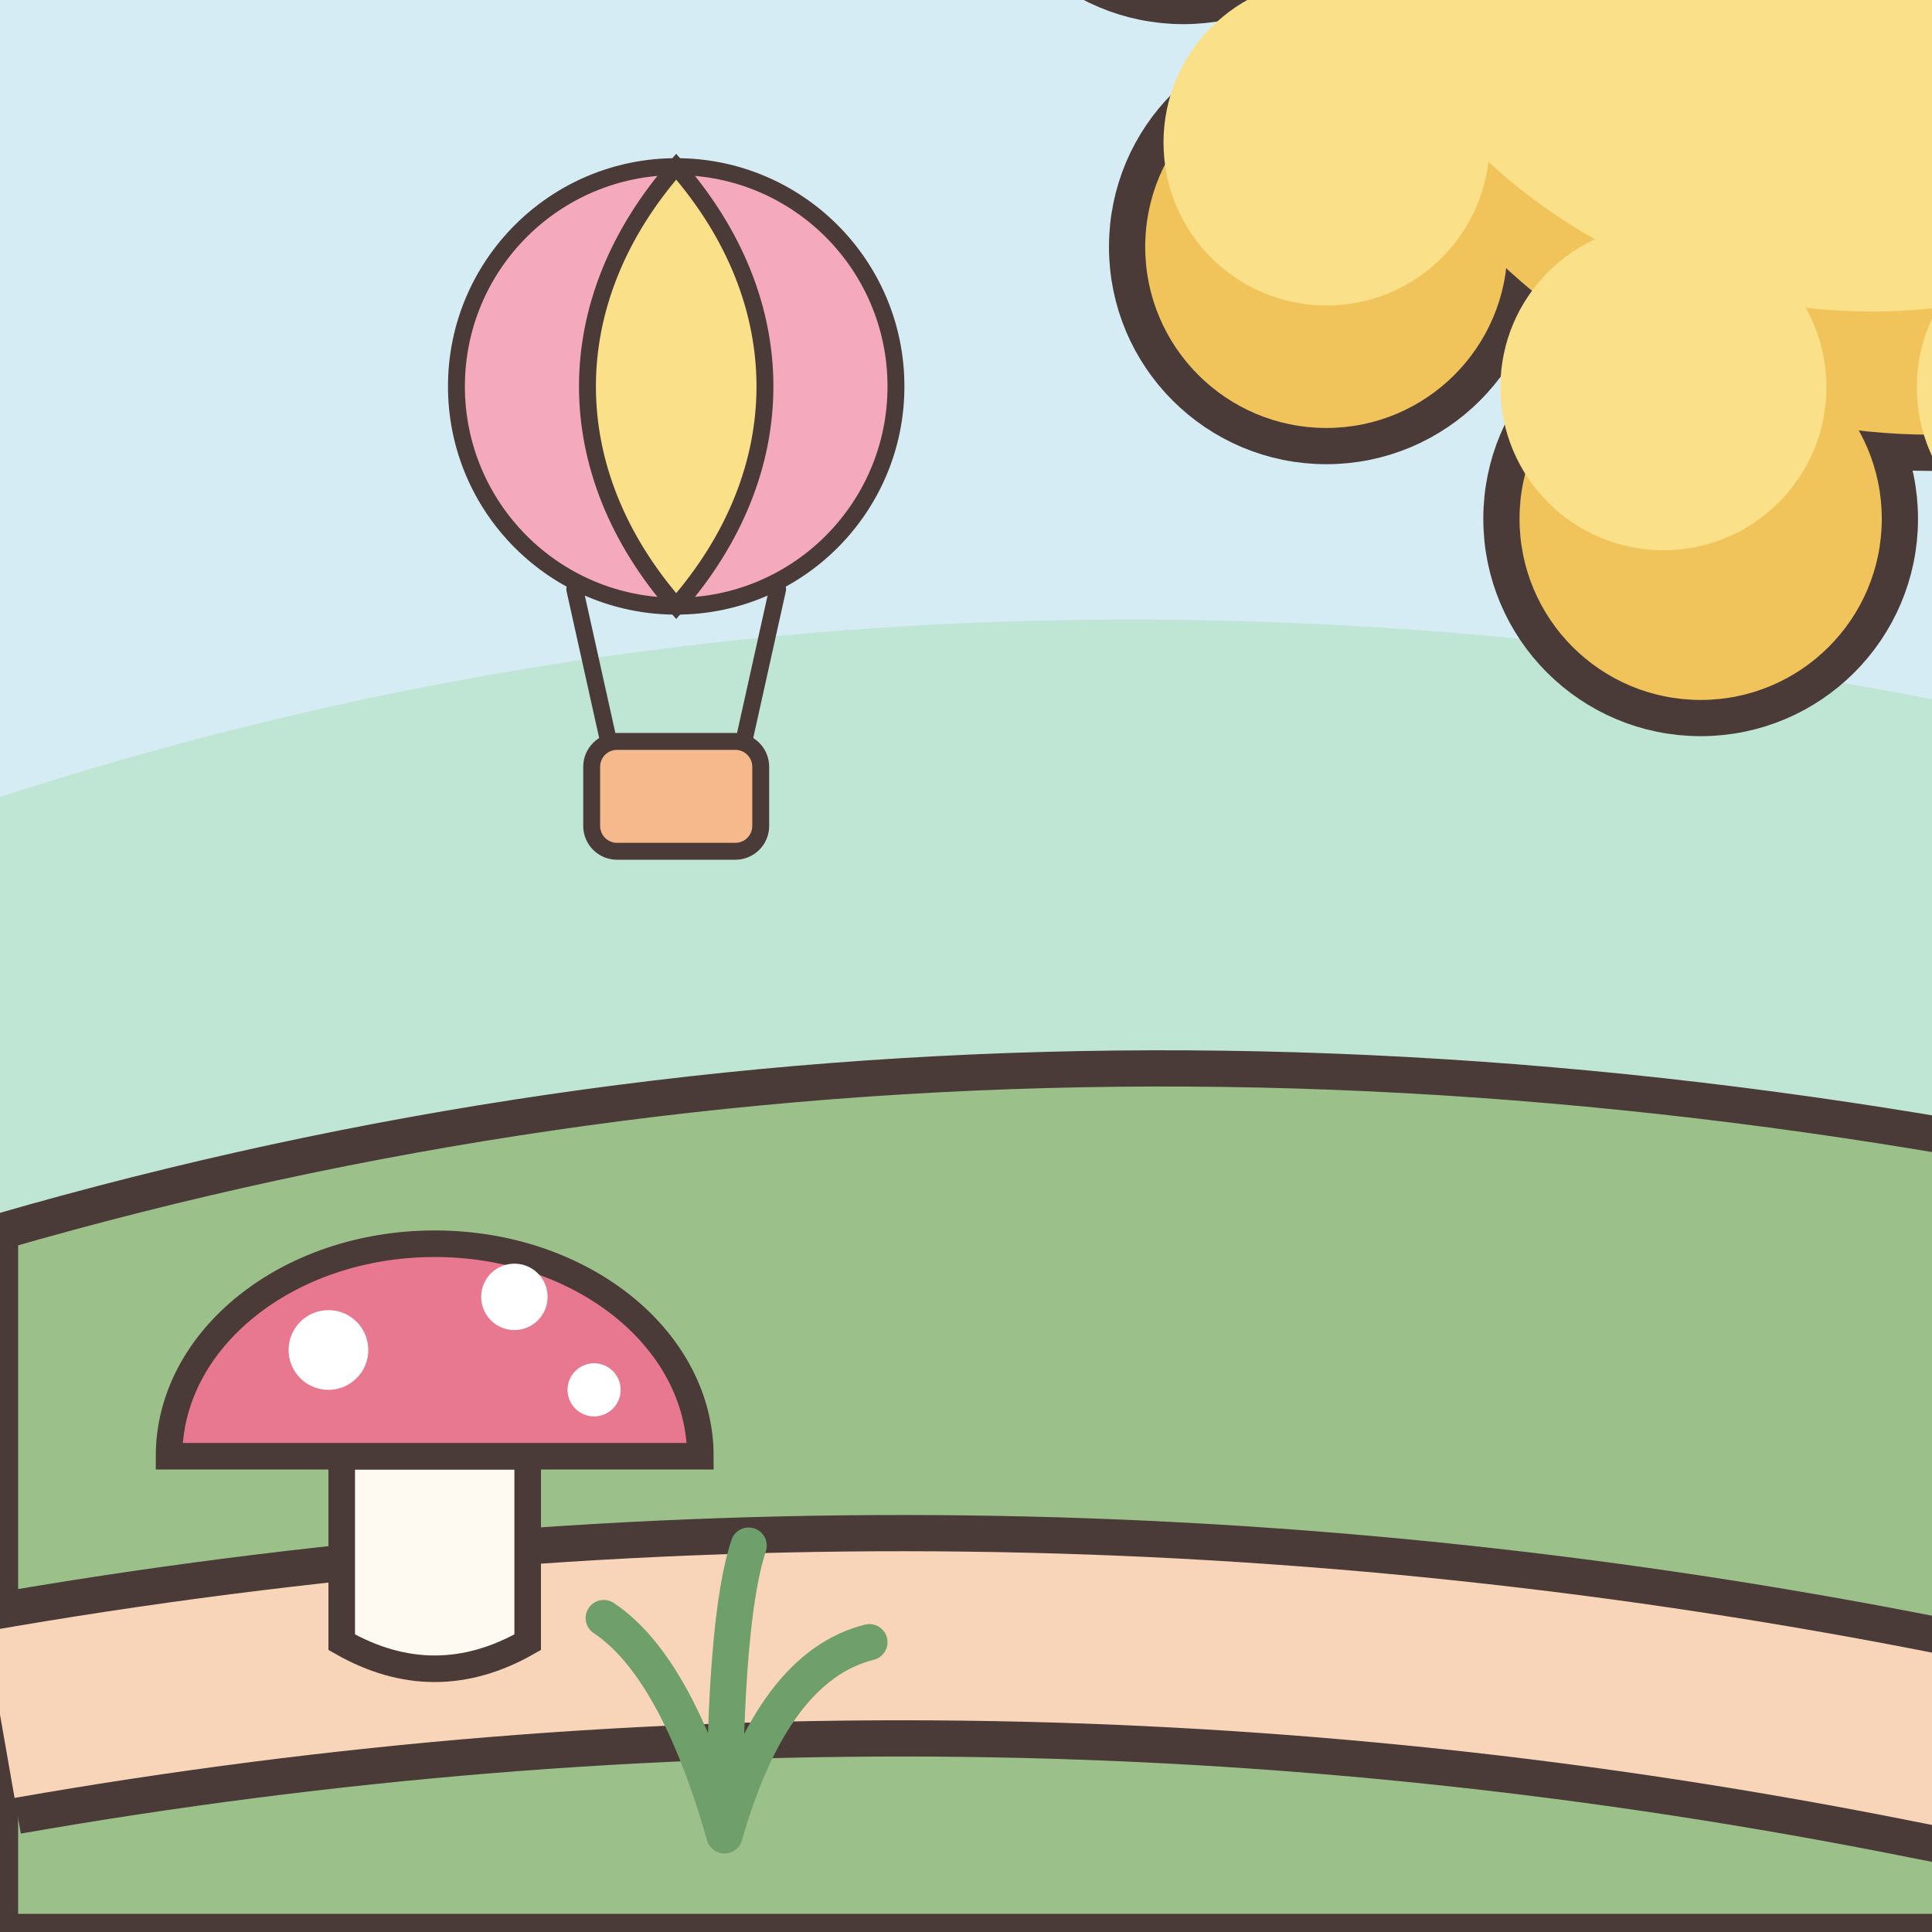
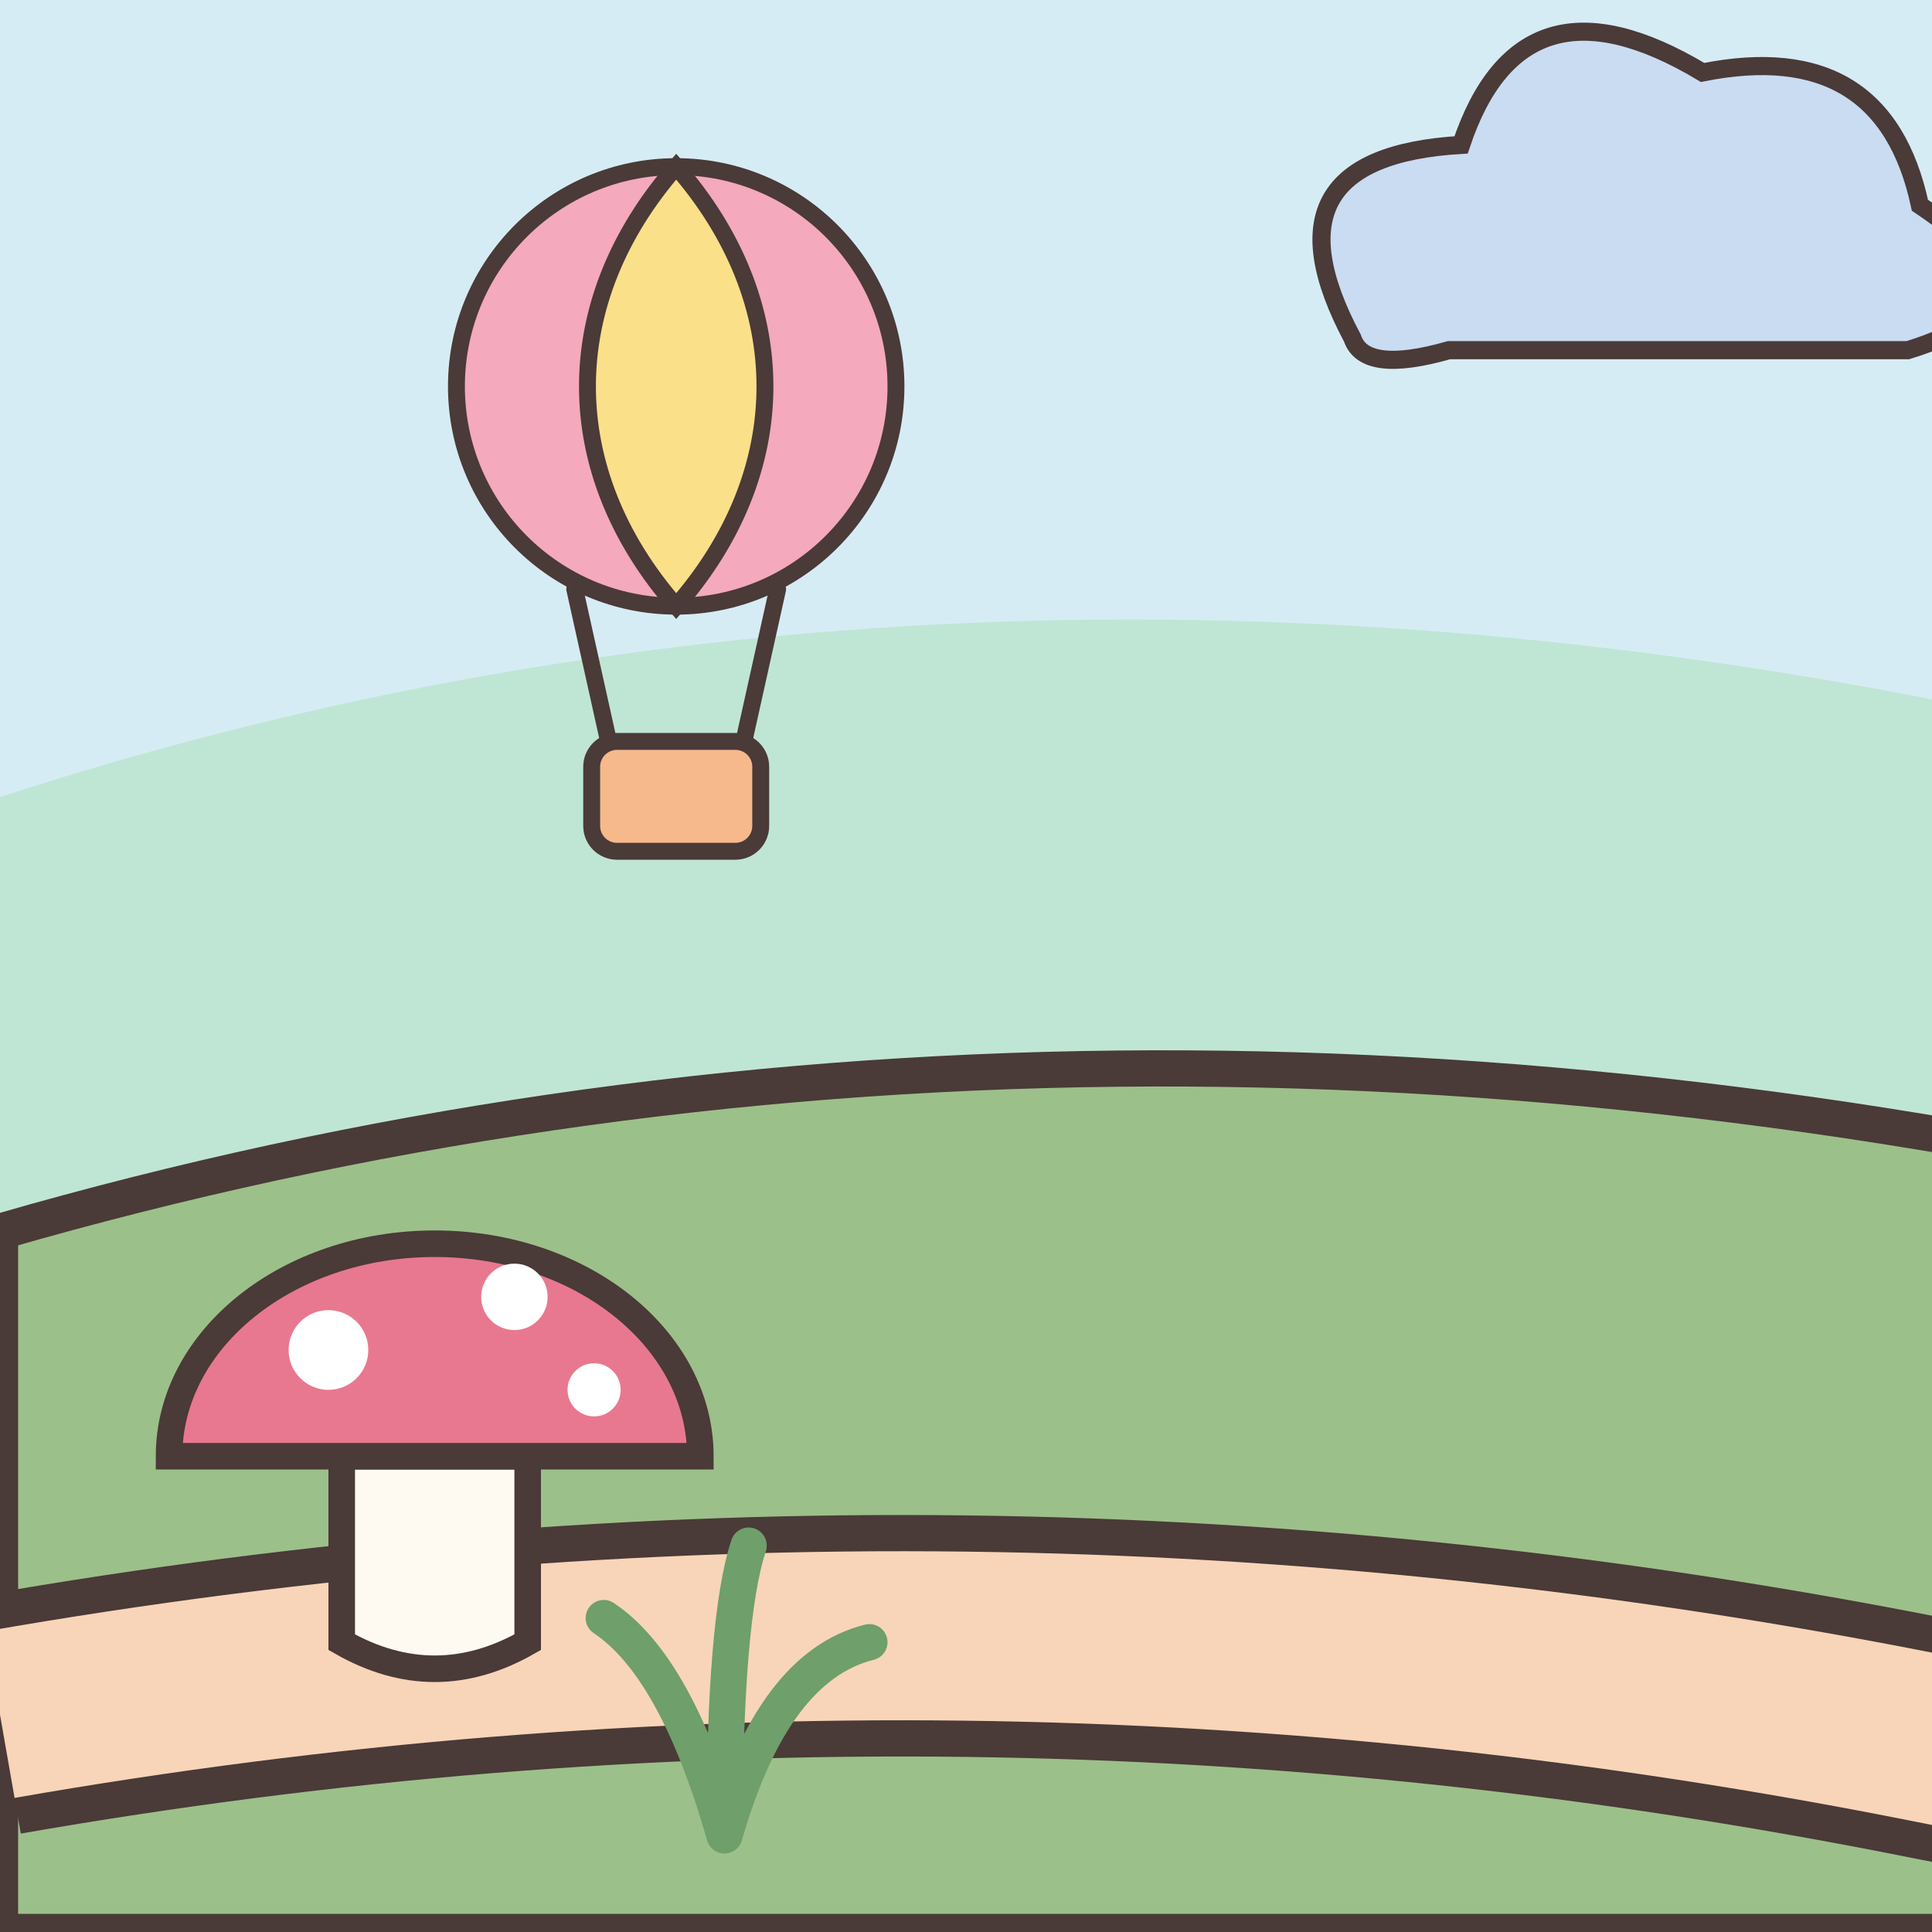
<svg xmlns="http://www.w3.org/2000/svg" width="160" height="160" viewBox="0 160 160 160">
  <rect width="320" height="320" fill="#d6ecf5" />
  <path d="M14 150A50 50 0 0 1 114 150" fill="none" stroke="#f4a9bd" stroke-width="7" />
  <path d="M21 150A43 43 0 0 1 107 150" fill="none" stroke="#fbe08a" stroke-width="7" />
  <path d="M28 150A36 36 0 0 1 100 150" fill="none" stroke="#9cc08a" stroke-width="7" />
  <path d="M35 150A29 29 0 0 1 93 150" fill="none" stroke="#a9c1e6" stroke-width="7" />
  <g transform="translate(60 66) scale(0.9)">
    <path transform="translate(-30 -80)" d="M30 80Q14 50 48 48Q58 18 88 36Q118 30 124 58Q148 74 122 82H46Q32 86 30 80Z" fill="#fffaf1" stroke="#4a3a38" stroke-width="3" />
  </g>
-   <g transform="translate(258 62) scale(1.2)">
+   <g transform="translate(124 104) scale(1.2)">
    <g transform="scale(-1 1)">
      <path d="M-10 0L-20 -5L-18 4Z" fill="#f4a9bd" stroke="#4a3a38" stroke-width="2" />
      <ellipse rx="12" ry="8.5" fill="#f4a9bd" stroke="#4a3a38" stroke-width="2" />
      <circle cx="9" cy="-6" r="6.5" fill="#f4a9bd" stroke="#4a3a38" stroke-width="2" />
      <path d="M14 -7L21 -4L14 -2Z" fill="#e79c6c" stroke="#4a3a38" stroke-width="2" />
      <ellipse cx="-2" cy="2" rx="6" ry="4" fill="#f9c6d3" stroke="#4a3a38" stroke-width="2" opacity=".8" />
      <circle cx="10" cy="-7" r="1.6" fill="#4a3a38" />
    </g>
  </g>
-   <g transform="translate(286 130) scale(0.5)">
+   <g transform="translate(112 188) scale(0.5)">
    <path transform="translate(-30 -80)" d="M30 80Q14 50 48 48Q58 18 88 36Q118 30 124 58Q148 74 122 82H46Q32 86 30 80Z" fill="#c9dcf2" stroke="#4a3a38" stroke-width="3" />
  </g>
-   <circle cx="196.0" cy="138.0" r="1.8" fill="#e79c6c" />
-   <circle cx="204.9" cy="132.5" r="1.8" fill="#e79c6c" />
-   <circle cx="213.7" cy="127.5" r="1.8" fill="#e79c6c" />
-   <circle cx="222.6" cy="123.0" r="1.8" fill="#e79c6c" />
-   <circle cx="231.4" cy="118.9" r="1.8" fill="#e79c6c" />
-   <circle cx="240.3" cy="115.3" r="1.8" fill="#e79c6c" />
-   <circle cx="249.1" cy="112.2" r="1.8" fill="#e79c6c" />
-   <circle cx="258.0" cy="109.5" r="1.8" fill="#e79c6c" />
-   <circle cx="266.9" cy="107.3" r="1.8" fill="#e79c6c" />
-   <circle cx="275.7" cy="105.6" r="1.8" fill="#e79c6c" />
-   <circle cx="284.6" cy="104.3" r="1.8" fill="#e79c6c" />
-   <circle cx="293.4" cy="103.5" r="1.8" fill="#e79c6c" />
-   <circle cx="302.3" cy="103.2" r="1.8" fill="#e79c6c" />
-   <circle cx="311.1" cy="103.4" r="1.8" fill="#e79c6c" />
+   <circle cx="170.0" cy="204.0" r="1.8" fill="#e79c6c" />
+   <circle cx="184.0" cy="201.6" r="1.8" fill="#e79c6c" />
+   <circle cx="197.6" cy="198.5" r="1.8" fill="#e79c6c" />
+   <circle cx="210.6" cy="194.7" r="1.8" fill="#e79c6c" />
+   <circle cx="223.1" cy="190.1" r="1.8" fill="#e79c6c" />
+   <circle cx="235.1" cy="184.8" r="1.8" fill="#e79c6c" />
+   <circle cx="246.5" cy="178.8" r="1.8" fill="#e79c6c" />
+   <circle cx="257.5" cy="172.0" r="1.8" fill="#e79c6c" />
+   <circle cx="268.0" cy="164.5" r="1.8" fill="#e79c6c" />
+   <circle cx="277.9" cy="156.2" r="1.8" fill="#e79c6c" />
+   <circle cx="287.3" cy="147.3" r="1.8" fill="#e79c6c" />
+   <circle cx="296.3" cy="137.6" r="1.8" fill="#e79c6c" />
+   <circle cx="304.7" cy="127.1" r="1.8" fill="#e79c6c" />
+   <circle cx="312.6" cy="115.9" r="1.8" fill="#e79c6c" />
  <circle cx="320.0" cy="104.0" r="1.8" fill="#e79c6c" />
  <path d="M0 226Q80 200 170 220T320 226V320H0Z" fill="#bfe6d4" />
  <path d="M0 262Q90 236 190 260T320 262V320H0Z" fill="#9cc08a" stroke="#4a3a38" stroke-width="3" />
  <path d="M0 302Q80 288 160 304T320 302" fill="none" stroke="#4a3a38" stroke-width="20" />
  <path d="M0 302Q80 288 160 304T320 302" fill="none" stroke="#f8d5b8" stroke-width="14" />
  <g transform="translate(56 192) scale(0.7)">
    <path d="M-12 24L-8 42M12 24L8 42" fill="none" stroke="#4a3a38" stroke-width="2" stroke-linecap="round" stroke-linejoin="round" />
    <rect x="-10" y="42" width="20" height="13" rx="3" fill="#f6b98c" stroke="#4a3a38" stroke-width="2" />
    <circle r="26" fill="#f4a9bd" stroke="#4a3a38" stroke-width="2" />
    <path d="M0 -26C-14 -10 -14 10 0 26C14 10 14 -10 0 -26Z" fill="#fbe08a" stroke="#4a3a38" stroke-width="2" />
  </g>
  <g transform="translate(240 214) scale(1.1)">
    <path d="M0 0L46 -14L20 12Z" fill="#fffaf1" stroke="#4a3a38" stroke-width="2" stroke-linejoin="round" />
    <path d="M0 0L20 12L16 2Z" fill="#a9c1e6" stroke="#4a3a38" stroke-width="2" stroke-linejoin="round" />
  </g>
  <g transform="translate(36 296) scale(1.1)">
    <path d="M-7 0V-14H7V0Q0 4 -7 0Z" fill="#fffaf1" stroke="#4a3a38" stroke-width="2" />
    <path d="M-20 -14A20 16 0 0 1 20 -14Z" fill="#e8788f" stroke="#4a3a38" stroke-width="2" />
    <circle cx="-8" cy="-22" r="3" fill="#fff" />
    <circle cx="6" cy="-26" r="2.5" fill="#fff" />
    <circle cx="12" cy="-19" r="2" fill="#fff" />
  </g>
  <path d="M60 312q-4-14-10-18M60 312q0-18 2-24M60 312q4-14 12-16" fill="none" stroke="#6f9f6b" stroke-width="3" stroke-linecap="round" stroke-linejoin="round" />
  <path d="M300 308q-4-14-10-18M300 308q0-18 2-24M300 308q4-14 12-16" fill="none" stroke="#6f9f6b" stroke-width="3" stroke-linecap="round" stroke-linejoin="round" />
  <g transform="translate(284 300) scale(0.9)">
    <ellipse cx="2" cy="-5" rx="24" ry="6" fill="#f8d5b8" stroke="#4a3a38" stroke-width="2" />
    <path d="M24 -8V-20M29 -8L34 -18" fill="none" stroke="#4a3a38" stroke-width="2" stroke-linecap="round" stroke-linejoin="round" />
    <circle cx="-4" cy="-16" r="13" fill="#b9a8e2" stroke="#4a3a38" stroke-width="2" />
    <path d="M-4 -16a4 4 0 1 1 4 4a8 8 0 1 1-8-8" fill="none" stroke="#4a3a38" stroke-width="2" stroke-linecap="round" stroke-linejoin="round" />
  </g>
-   <g transform="translate(0 -26) scale(1)">
+   <g transform="translate(100.8 -49.4) scale(0.82)">
    <g stroke="#4a3a38" stroke-width="6" stroke-linejoin="round" fill="#4a3a38">
      <circle cx="222" cy="170" r="15" />
      <circle cx="210.159" cy="206.443" r="15" />
      <circle cx="179.159" cy="228.966" r="15" />
      <circle cx="140.841" cy="228.966" r="15" />
      <circle cx="109.841" cy="206.443" r="15" />
      <circle cx="98" cy="170" r="15" />
      <circle cx="109.841" cy="133.557" r="15" />
      <circle cx="140.841" cy="111.034" r="15" />
      <circle cx="179.159" cy="111.034" r="15" />
      <circle cx="210.159" cy="133.557" r="15" />
      <circle cx="160" cy="170" r="52" />
      <ellipse cx="238" cy="158" rx="10" ry="17" transform="rotate(-40 238 158)" />
    </g>
    <g fill="#f0c45a">
      <circle cx="222" cy="170" r="15" />
      <circle cx="210.159" cy="206.443" r="15" />
      <circle cx="179.159" cy="228.966" r="15" />
      <circle cx="140.841" cy="228.966" r="15" />
      <circle cx="109.841" cy="206.443" r="15" />
      <circle cx="98" cy="170" r="15" />
      <circle cx="109.841" cy="133.557" r="15" />
      <circle cx="140.841" cy="111.034" r="15" />
      <circle cx="179.159" cy="111.034" r="15" />
      <circle cx="210.159" cy="133.557" r="15" />
      <circle cx="160" cy="170" r="52" />
      <ellipse cx="238" cy="158" rx="10" ry="17" transform="rotate(-40 238 158)" />
    </g>
    <g fill="#fbe08a" transform="translate(11.0 12.0) scale(0.9)">
      <circle cx="222" cy="170" r="15" />
      <circle cx="210.159" cy="206.443" r="15" />
      <circle cx="179.159" cy="228.966" r="15" />
      <circle cx="140.841" cy="228.966" r="15" />
      <circle cx="109.841" cy="206.443" r="15" />
      <circle cx="98" cy="170" r="15" />
      <circle cx="109.841" cy="133.557" r="15" />
      <circle cx="140.841" cy="111.034" r="15" />
      <circle cx="179.159" cy="111.034" r="15" />
      <circle cx="210.159" cy="133.557" r="15" />
      <circle cx="160" cy="170" r="52" />
      <ellipse cx="238" cy="158" rx="10" ry="17" transform="rotate(-40 238 158)" />
    </g>
    <ellipse cx="135" cy="142" rx="18" ry="9" fill="#fff" opacity=".5" transform="rotate(-35 135 142)" />
    <circle cx="143" cy="164" r="4.5" fill="#4a3a38" />
    <circle cx="144.5" cy="162.5" r="1.35" fill="#fff" />
    <path d="M171 167Q177 158 183 167" fill="none" stroke="#4a3a38" stroke-width="2.5" stroke-linecap="round" stroke-linejoin="round" />
    <ellipse cx="133" cy="176" rx="7" ry="4.5" fill="#e8788f" opacity=".55" />
    <ellipse cx="187" cy="176" rx="7" ry="4.5" fill="#e8788f" opacity=".55" />
    <path d="M150 172Q160 174 170 172Q160 190 150 172Z" fill="#e8788f" stroke="#4a3a38" stroke-width="2.5" stroke-linejoin="round" />
    <g transform="translate(160 104) scale(0.8)">
      <g transform="scale(1 1)">
        <path d="M-10 0L-20 -5L-18 4Z" fill="#b9a8e2" stroke="#4a3a38" stroke-width="2" />
        <ellipse rx="12" ry="8.5" fill="#b9a8e2" stroke="#4a3a38" stroke-width="2" />
        <circle cx="9" cy="-6" r="6.5" fill="#b9a8e2" stroke="#4a3a38" stroke-width="2" />
        <path d="M14 -7L21 -4L14 -2Z" fill="#e79c6c" stroke="#4a3a38" stroke-width="2" />
        <ellipse cx="-2" cy="2" rx="6" ry="4" fill="#f9c6d3" stroke="#4a3a38" stroke-width="2" opacity=".8" />
        <circle cx="10" cy="-7" r="1.6" fill="#4a3a38" />
      </g>
    </g>
  </g>
</svg>
